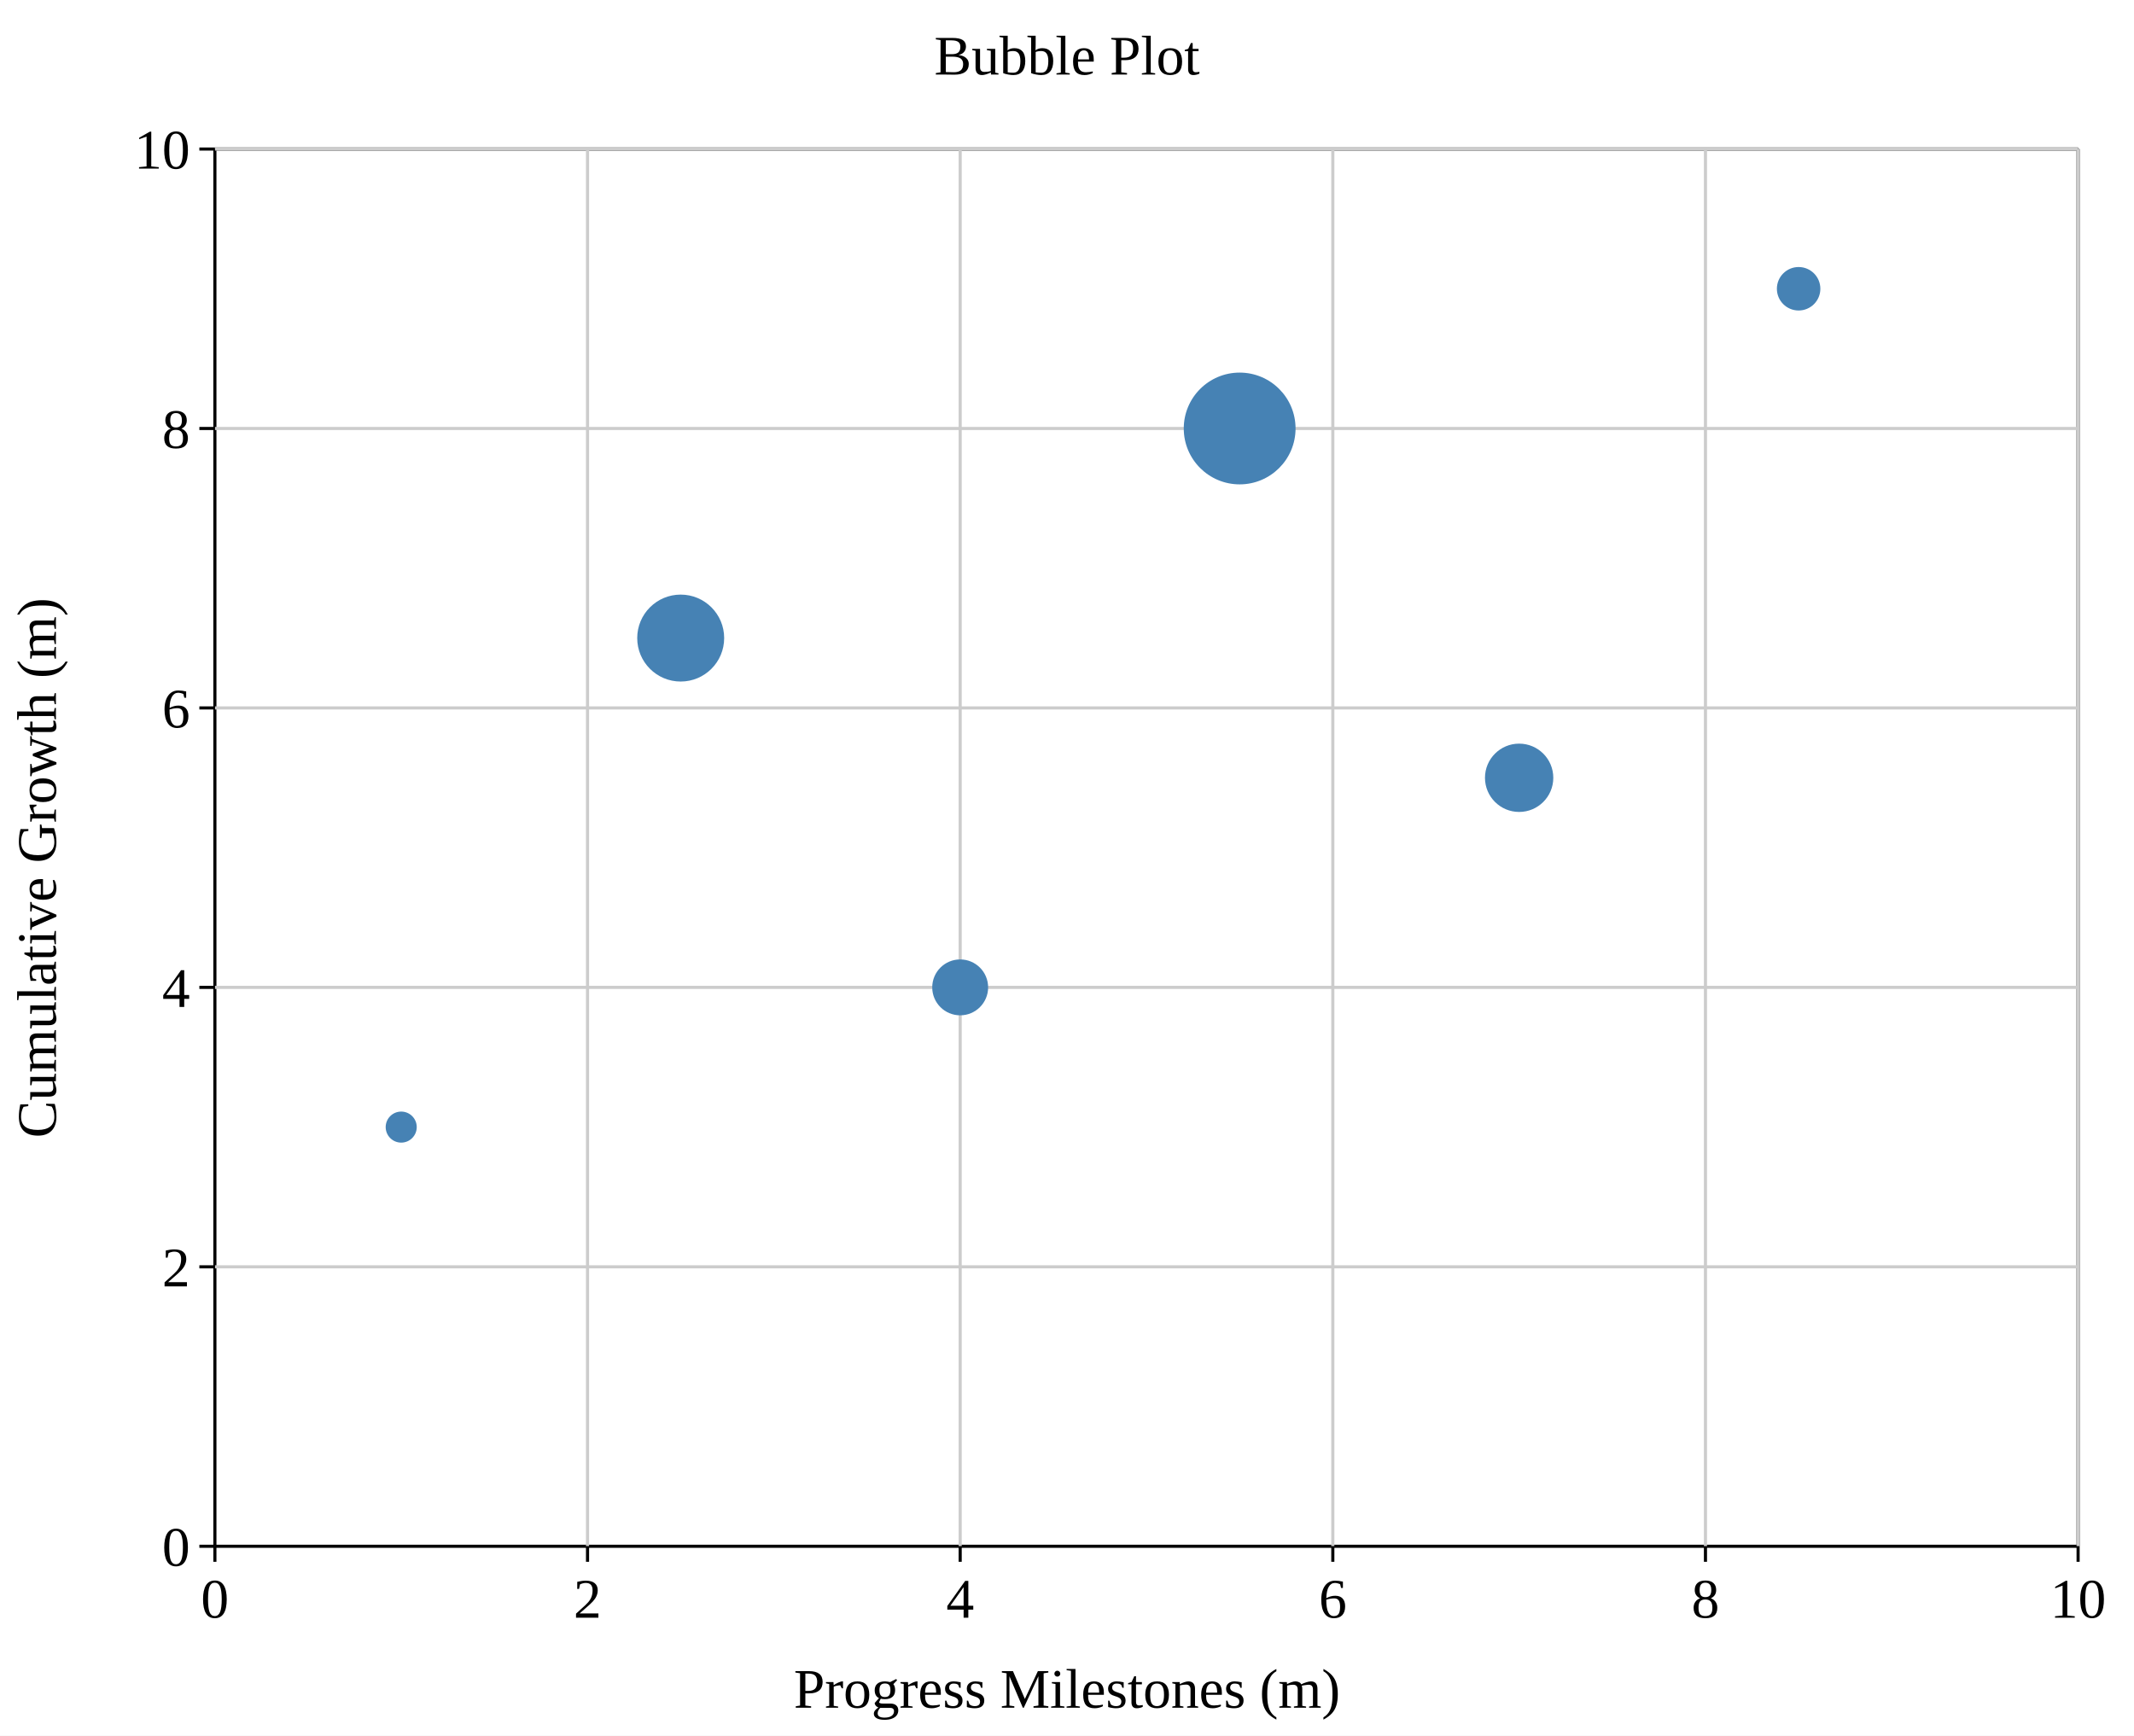
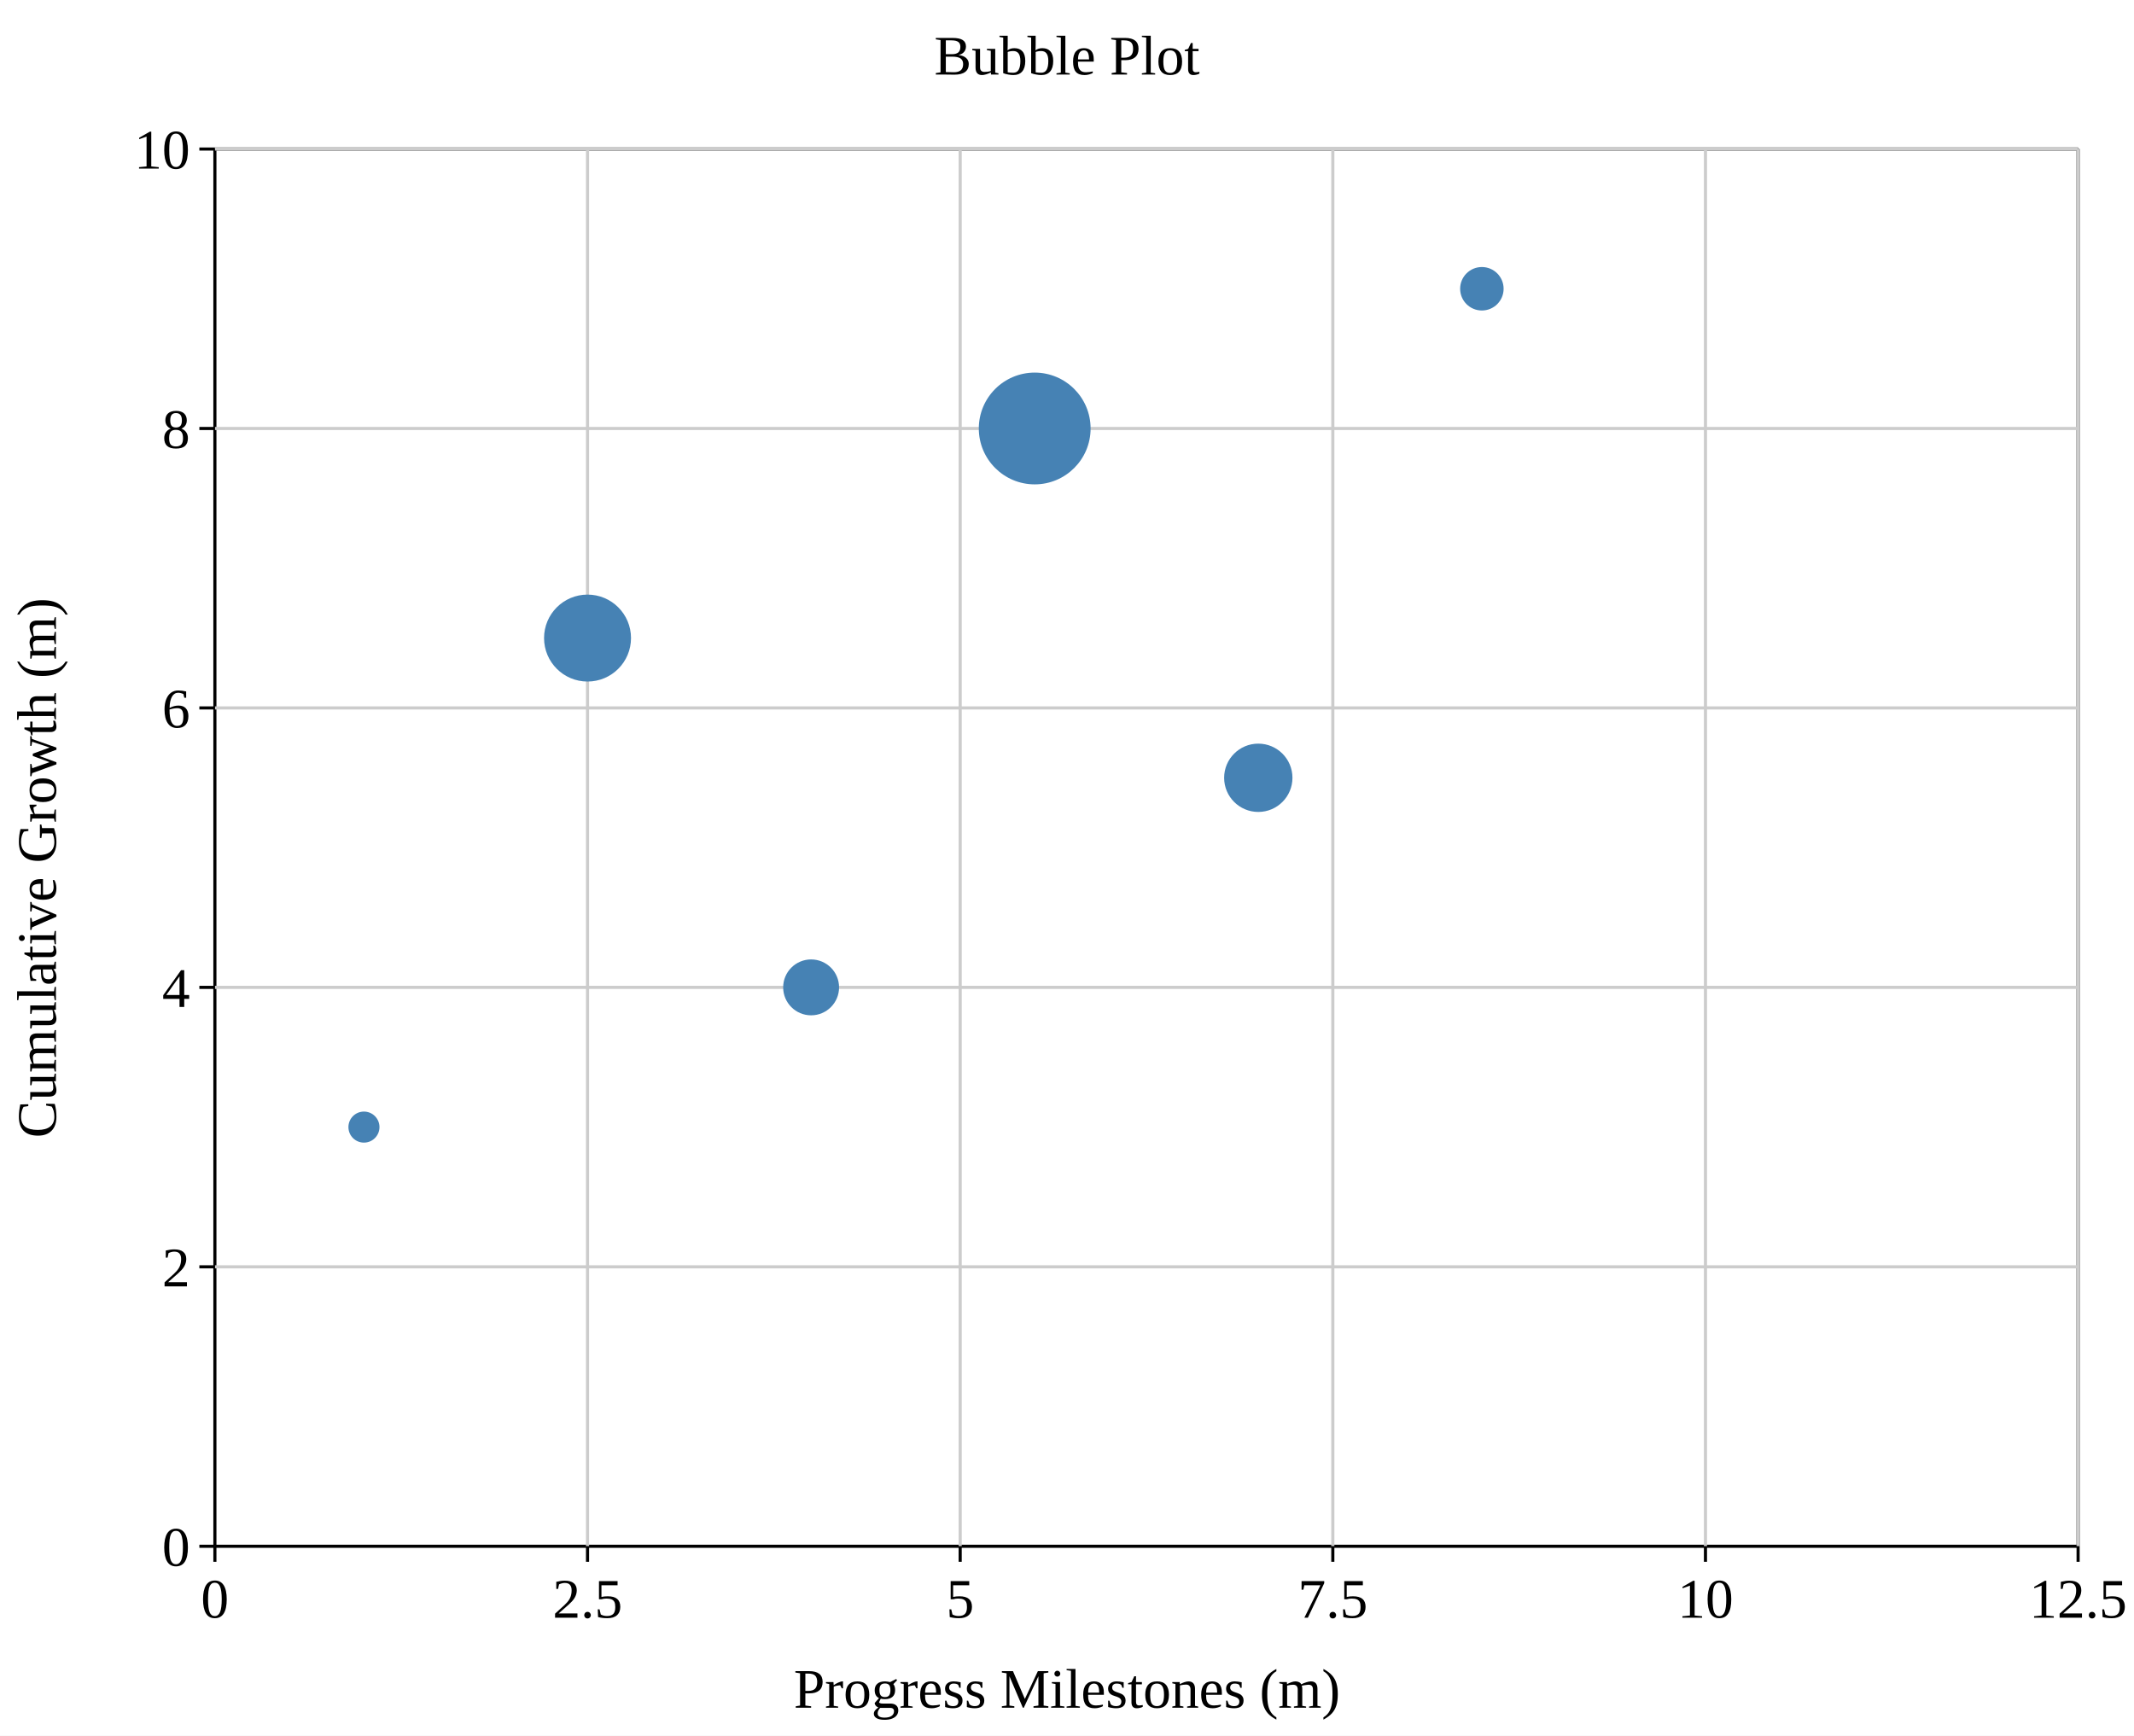
<svg xmlns="http://www.w3.org/2000/svg" width="687.2" height="559" fill="black">
  <rect width="100%" height="100%" fill="white" />
  <line x1="69.2" y1="498" x2="669.2" y2="498" stroke="black" stroke-width="1" />
  <line x1="69.2" y1="48" x2="69.2" y2="498" stroke="black" stroke-width="1" />
  <line x1="69.2" y1="48" x2="669.2" y2="48" stroke="black" stroke-width="1" />
  <line x1="669.2" y1="48" x2="669.2" y2="498" stroke="black" stroke-width="1" />
  <line x1="189.2" y1="48" x2="189.2" y2="498" stroke="#ccc" stroke-width="1" />
  <line x1="309.2" y1="48" x2="309.2" y2="498" stroke="#ccc" stroke-width="1" />
  <line x1="429.2" y1="48" x2="429.2" y2="498" stroke="#ccc" stroke-width="1" />
  <line x1="549.2" y1="48" x2="549.2" y2="498" stroke="#ccc" stroke-width="1" />
  <line x1="669.2" y1="48" x2="669.2" y2="498" stroke="#ccc" stroke-width="1" />
  <line x1="69.2" y1="408" x2="669.2" y2="408" stroke="#ccc" stroke-width="1" />
  <line x1="69.2" y1="318" x2="669.2" y2="318" stroke="#ccc" stroke-width="1" />
  <line x1="69.2" y1="228" x2="669.2" y2="228" stroke="#ccc" stroke-width="1" />
  <line x1="69.2" y1="138" x2="669.2" y2="138" stroke="#ccc" stroke-width="1" />
  <line x1="69.2" y1="48" x2="669.2" y2="48" stroke="#ccc" stroke-width="1" />
  <line x1="69.2" y1="498" x2="69.2" y2="503" stroke="black" stroke-width="1" />
  <text x="69.2" y="521" font-size="18" text-anchor="middle">0</text>
  <line x1="189.2" y1="498" x2="189.2" y2="503" stroke="black" stroke-width="1" />
-   <text x="189.2" y="521" font-size="18" text-anchor="middle">2</text>
+   <text x="189.2" y="521" font-size="18" text-anchor="middle">2.5</text>
  <line x1="309.2" y1="498" x2="309.2" y2="503" stroke="black" stroke-width="1" />
-   <text x="309.2" y="521" font-size="18" text-anchor="middle">4</text>
+   <text x="309.2" y="521" font-size="18" text-anchor="middle">5</text>
  <line x1="429.2" y1="498" x2="429.2" y2="503" stroke="black" stroke-width="1" />
-   <text x="429.2" y="521" font-size="18" text-anchor="middle">6</text>
+   <text x="429.2" y="521" font-size="18" text-anchor="middle">7.5</text>
  <line x1="549.2" y1="498" x2="549.2" y2="503" stroke="black" stroke-width="1" />
-   <text x="549.2" y="521" font-size="18" text-anchor="middle">8</text>
+   <text x="549.2" y="521" font-size="18" text-anchor="middle">10</text>
  <line x1="669.2" y1="498" x2="669.2" y2="503" stroke="black" stroke-width="1" />
-   <text x="669.2" y="521" font-size="18" text-anchor="middle">10</text>
+   <text x="669.2" y="521" font-size="18" text-anchor="middle">12.5</text>
  <line x1="64.2" y1="498" x2="69.2" y2="498" stroke="black" stroke-width="1" />
  <text x="61.2" y="504.3" font-size="18" text-anchor="end">0</text>
  <line x1="64.2" y1="408" x2="69.2" y2="408" stroke="black" stroke-width="1" />
  <text x="61.2" y="414.3" font-size="18" text-anchor="end">2</text>
  <line x1="64.2" y1="318" x2="69.2" y2="318" stroke="black" stroke-width="1" />
  <text x="61.2" y="324.3" font-size="18" text-anchor="end">4</text>
  <line x1="64.2" y1="228" x2="69.2" y2="228" stroke="black" stroke-width="1" />
  <text x="61.2" y="234.3" font-size="18" text-anchor="end">6</text>
  <line x1="64.2" y1="138" x2="69.2" y2="138" stroke="black" stroke-width="1" />
  <text x="61.2" y="144.3" font-size="18" text-anchor="end">8</text>
  <line x1="64.2" y1="48" x2="69.2" y2="48" stroke="black" stroke-width="1" />
  <text x="61.2" y="54.3" font-size="18" text-anchor="end">10</text>
  <text x="343.6" y="550" font-size="18" text-anchor="middle">Progress Milestones (m)</text>
  <text x="18" y="279.5" font-size="18" text-anchor="middle" transform="rotate(-90,18,279.5)">Cumulative Growth (m)</text>
  <text x="343.6" y="24" font-size="18" text-anchor="middle">Bubble Plot</text>
-   <circle cx="129.2" cy="363" r="5" fill="steelblue" />
-   <circle cx="219.2" cy="205.5" r="14" fill="steelblue" />
-   <circle cx="309.2" cy="318" r="9" fill="steelblue" />
-   <circle cx="399.2" cy="138" r="18" fill="steelblue" />
-   <circle cx="489.2" cy="250.5" r="11" fill="steelblue" />
-   <circle cx="579.2" cy="93" r="7" fill="steelblue" />
+   <circle cx="117.2" cy="363" r="5" fill="steelblue" />
+   <circle cx="189.2" cy="205.5" r="14" fill="steelblue" />
+   <circle cx="261.2" cy="318" r="9" fill="steelblue" />
+   <circle cx="333.2" cy="138" r="18" fill="steelblue" />
+   <circle cx="405.2" cy="250.5" r="11" fill="steelblue" />
+   <circle cx="477.2" cy="93" r="7" fill="steelblue" />
</svg>
